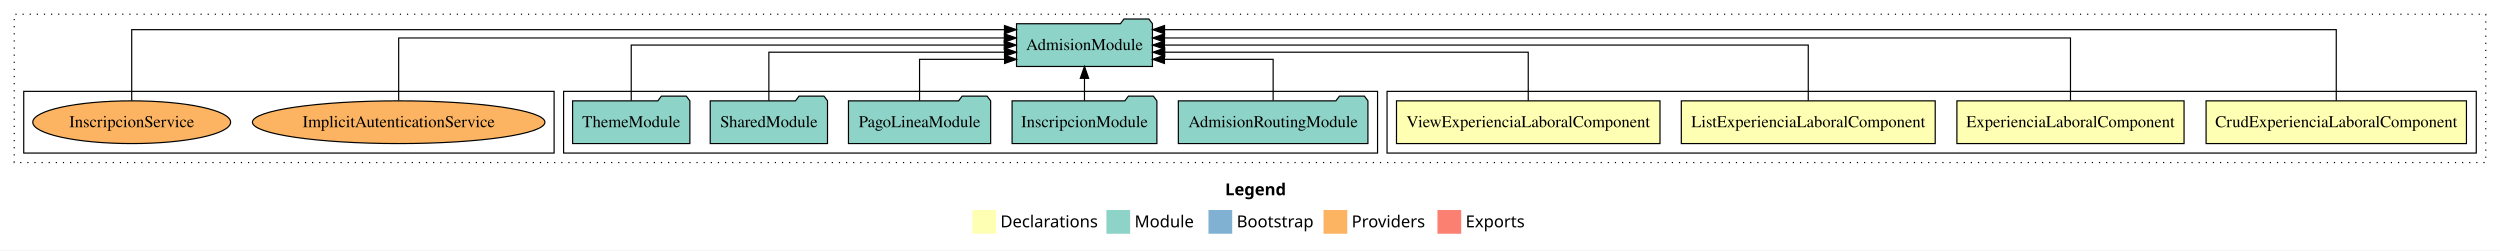
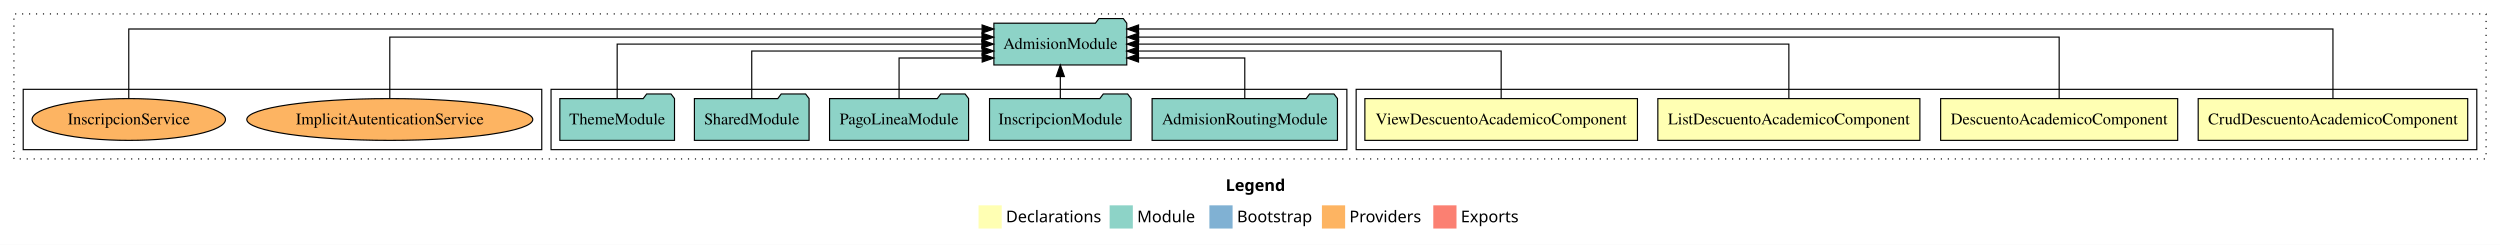
- <svg xmlns="http://www.w3.org/2000/svg" width="2107pt" height="211pt" viewBox="0.00 0.00 2107.00 211.00">
+ <svg xmlns="http://www.w3.org/2000/svg" width="2155pt" height="211pt" viewBox="0.00 0.00 2155.00 211.00">
  <g id="graph0" class="graph" transform="scale(1 1) rotate(0) translate(4 207)">
-     <polygon fill="#ffffff" stroke="transparent" points="-4,4 -4,-207 2103,-207 2103,4 -4,4" />
-     <text text-anchor="start" x="1028.509" y="-42.4" font-family="sans-serif" font-weight="bold" font-size="14.00" fill="#000000">Legend</text>
-     <polygon fill="#ffffb3" stroke="transparent" points="815.5,-10 815.5,-30 835.5,-30 835.5,-10 815.5,-10" />
-     <text text-anchor="start" x="839.129" y="-15.4" font-family="sans-serif" font-size="14.00" fill="#000000">  Declarations</text>
-     <polygon fill="#8dd3c7" stroke="transparent" points="928.5,-10 928.5,-30 948.5,-30 948.5,-10 928.5,-10" />
-     <text text-anchor="start" x="952.225" y="-15.4" font-family="sans-serif" font-size="14.00" fill="#000000">  Module</text>
-     <polygon fill="#80b1d3" stroke="transparent" points="1014.5,-10 1014.5,-30 1034.5,-30 1034.5,-10 1014.5,-10" />
-     <text text-anchor="start" x="1038.281" y="-15.4" font-family="sans-serif" font-size="14.00" fill="#000000">  Bootstrap</text>
-     <polygon fill="#fdb462" stroke="transparent" points="1111.5,-10 1111.5,-30 1131.5,-30 1131.5,-10 1111.5,-10" />
-     <text text-anchor="start" x="1135.173" y="-15.4" font-family="sans-serif" font-size="14.00" fill="#000000">  Providers</text>
-     <polygon fill="#fb8072" stroke="transparent" points="1207.5,-10 1207.5,-30 1227.5,-30 1227.5,-10 1207.5,-10" />
-     <text text-anchor="start" x="1231.226" y="-15.4" font-family="sans-serif" font-size="14.00" fill="#000000">  Exports</text>
+     <polygon fill="#ffffff" stroke="transparent" points="-4,4 -4,-207 2151,-207 2151,4 -4,4" />
+     <text text-anchor="start" x="1052.509" y="-42.4" font-family="sans-serif" font-weight="bold" font-size="14.00" fill="#000000">Legend</text>
+     <polygon fill="#ffffb3" stroke="transparent" points="839.5,-10 839.5,-30 859.5,-30 859.5,-10 839.5,-10" />
+     <text text-anchor="start" x="863.129" y="-15.4" font-family="sans-serif" font-size="14.00" fill="#000000">  Declarations</text>
+     <polygon fill="#8dd3c7" stroke="transparent" points="952.5,-10 952.5,-30 972.5,-30 972.5,-10 952.5,-10" />
+     <text text-anchor="start" x="976.225" y="-15.4" font-family="sans-serif" font-size="14.00" fill="#000000">  Module</text>
+     <polygon fill="#80b1d3" stroke="transparent" points="1038.5,-10 1038.5,-30 1058.5,-30 1058.5,-10 1038.5,-10" />
+     <text text-anchor="start" x="1062.281" y="-15.4" font-family="sans-serif" font-size="14.00" fill="#000000">  Bootstrap</text>
+     <polygon fill="#fdb462" stroke="transparent" points="1135.5,-10 1135.5,-30 1155.5,-30 1155.5,-10 1135.5,-10" />
+     <text text-anchor="start" x="1159.173" y="-15.4" font-family="sans-serif" font-size="14.00" fill="#000000">  Providers</text>
+     <polygon fill="#fb8072" stroke="transparent" points="1231.5,-10 1231.5,-30 1251.5,-30 1251.5,-10 1231.5,-10" />
+     <text text-anchor="start" x="1255.226" y="-15.4" font-family="sans-serif" font-size="14.00" fill="#000000">  Exports</text>
    <g id="clust1" class="cluster">
-       <polygon fill="none" stroke="#000000" stroke-dasharray="1,5" points="8,-70 8,-195 2091,-195 2091,-70 8,-70" />
+       <polygon fill="none" stroke="#000000" stroke-dasharray="1,5" points="8,-70 8,-195 2139,-195 2139,-70 8,-70" />
    </g>
    <g id="clust2" class="cluster">
-       <polygon fill="none" stroke="#000000" points="1165,-78 1165,-130 2083,-130 2083,-78 1165,-78" />
+       <polygon fill="none" stroke="#000000" points="1165,-78 1165,-130 2131,-130 2131,-78 1165,-78" />
    </g>
    <g id="clust7" class="cluster">
      <polygon fill="none" stroke="#000000" points="471,-78 471,-130 1157,-130 1157,-78 471,-78" />
    </g>
    <g id="clust10" class="cluster">
      <polygon fill="none" stroke="#000000" points="16,-78 16,-130 463,-130 463,-78 16,-78" />
    </g>
    <g id="node1" class="node">
-       <polygon fill="#ffffb3" stroke="#000000" points="2074.716,-122 1855.284,-122 1855.284,-86 2074.716,-86 2074.716,-122" />
-       <text text-anchor="middle" x="1965" y="-99.8" font-family="Times,serif" font-size="14.00" fill="#000000">CrudExperienciaLaboralComponent</text>
+       <polygon fill="#ffffb3" stroke="#000000" points="2123.162,-122 1890.839,-122 1890.839,-86 2123.162,-86 2123.162,-122" />
+       <text text-anchor="middle" x="2007" y="-99.8" font-family="Times,serif" font-size="14.00" fill="#000000">CrudDescuentoAcademicoComponent</text>
    </g>
    <g id="node5" class="node">
      <polygon fill="#8dd3c7" stroke="#000000" points="967.273,-187 964.273,-191 943.273,-191 940.273,-187 852.727,-187 852.727,-151 967.273,-151 967.273,-187" />
      <text text-anchor="middle" x="910" y="-164.8" font-family="Times,serif" font-size="14.00" fill="#000000">AdmisionModule</text>
    </g>
    <g id="edge1" class="edge">
-       <path fill="none" stroke="#000000" d="M1965,-122.091C1965,-145.133 1965,-182 1965,-182 1965,-182 977.471,-182 977.471,-182" />
-       <polygon fill="#000000" stroke="#000000" points="977.471,-178.5 967.471,-182 977.471,-185.5 977.471,-178.5" />
+       <path fill="none" stroke="#000000" d="M2007,-122.091C2007,-145.133 2007,-182 2007,-182 2007,-182 977.435,-182 977.435,-182" />
+       <polygon fill="#000000" stroke="#000000" points="977.435,-178.5 967.435,-182 977.435,-185.5 977.435,-178.5" />
    </g>
    <g id="node2" class="node">
-       <polygon fill="#ffffb3" stroke="#000000" points="1836.718,-122 1645.282,-122 1645.282,-86 1836.718,-86 1836.718,-122" />
-       <text text-anchor="middle" x="1741" y="-99.8" font-family="Times,serif" font-size="14.00" fill="#000000">ExperienciaLaboralComponent</text>
+       <polygon fill="#ffffb3" stroke="#000000" points="1873.164,-122 1668.836,-122 1668.836,-86 1873.164,-86 1873.164,-122" />
+       <text text-anchor="middle" x="1771" y="-99.8" font-family="Times,serif" font-size="14.00" fill="#000000">DescuentoAcademicoComponent</text>
    </g>
    <g id="edge2" class="edge">
-       <path fill="none" stroke="#000000" d="M1741,-122.284C1741,-143.321 1741,-175 1741,-175 1741,-175 977.446,-175 977.446,-175" />
-       <polygon fill="#000000" stroke="#000000" points="977.446,-171.5 967.446,-175 977.446,-178.5 977.446,-171.5" />
+       <path fill="none" stroke="#000000" d="M1771,-122.284C1771,-143.321 1771,-175 1771,-175 1771,-175 977.494,-175 977.494,-175" />
+       <polygon fill="#000000" stroke="#000000" points="977.494,-171.5 967.494,-175 977.494,-178.5 977.494,-171.5" />
    </g>
    <g id="node3" class="node">
-       <polygon fill="#ffffb3" stroke="#000000" points="1626.997,-122 1413.003,-122 1413.003,-86 1626.997,-86 1626.997,-122" />
-       <text text-anchor="middle" x="1520" y="-99.8" font-family="Times,serif" font-size="14.00" fill="#000000">ListExperienciaLaboralComponent</text>
+       <polygon fill="#ffffb3" stroke="#000000" points="1650.943,-122 1425.057,-122 1425.057,-86 1650.943,-86 1650.943,-122" />
+       <text text-anchor="middle" x="1538" y="-99.8" font-family="Times,serif" font-size="14.00" fill="#000000">ListDescuentoAcademicoComponent</text>
    </g>
    <g id="edge3" class="edge">
-       <path fill="none" stroke="#000000" d="M1520,-122.106C1520,-141.339 1520,-169 1520,-169 1520,-169 977.387,-169 977.387,-169" />
-       <polygon fill="#000000" stroke="#000000" points="977.387,-165.5 967.387,-169 977.387,-172.5 977.387,-165.5" />
+       <path fill="none" stroke="#000000" d="M1538,-122.106C1538,-141.339 1538,-169 1538,-169 1538,-169 977.396,-169 977.396,-169" />
+       <polygon fill="#000000" stroke="#000000" points="977.396,-165.5 967.396,-169 977.396,-172.5 977.396,-165.5" />
    </g>
    <g id="node4" class="node">
-       <polygon fill="#ffffb3" stroke="#000000" points="1395.037,-122 1172.963,-122 1172.963,-86 1395.037,-86 1395.037,-122" />
-       <text text-anchor="middle" x="1284" y="-99.8" font-family="Times,serif" font-size="14.00" fill="#000000">ViewExperienciaLaboralComponent</text>
+       <polygon fill="#ffffb3" stroke="#000000" points="1407.483,-122 1172.517,-122 1172.517,-86 1407.483,-86 1407.483,-122" />
+       <text text-anchor="middle" x="1290" y="-99.8" font-family="Times,serif" font-size="14.00" fill="#000000">ViewDescuentoAcademicoComponent</text>
    </g>
    <g id="edge4" class="edge">
-       <path fill="none" stroke="#000000" d="M1284,-122.022C1284,-139.373 1284,-163 1284,-163 1284,-163 977.618,-163 977.618,-163" />
-       <polygon fill="#000000" stroke="#000000" points="977.618,-159.5 967.618,-163 977.618,-166.5 977.618,-159.5" />
+       <path fill="none" stroke="#000000" d="M1290,-122.022C1290,-139.373 1290,-163 1290,-163 1290,-163 977.301,-163 977.301,-163" />
+       <polygon fill="#000000" stroke="#000000" points="977.301,-159.5 967.301,-163 977.301,-166.5 977.301,-159.5" />
    </g>
    <g id="node6" class="node">
      <polygon fill="#8dd3c7" stroke="#000000" points="1148.891,-122 1145.891,-126 1124.891,-126 1121.891,-122 989.109,-122 989.109,-86 1148.891,-86 1148.891,-122" />
      <text text-anchor="middle" x="1069" y="-99.8" font-family="Times,serif" font-size="14.00" fill="#000000">AdmisionRoutingModule</text>
    </g>
    <g id="edge5" class="edge">
      <path fill="none" stroke="#000000" d="M1069,-122.24C1069,-137.571 1069,-157 1069,-157 1069,-157 977.403,-157 977.403,-157" />
      <polygon fill="#000000" stroke="#000000" points="977.403,-153.5 967.403,-157 977.403,-160.5 977.403,-153.5" />
    </g>
    <g id="node7" class="node">
      <polygon fill="#8dd3c7" stroke="#000000" points="971.027,-122 968.027,-126 947.027,-126 944.027,-122 848.973,-122 848.973,-86 971.027,-86 971.027,-122" />
      <text text-anchor="middle" x="910" y="-99.8" font-family="Times,serif" font-size="14.00" fill="#000000">InscripcionModule</text>
    </g>
    <g id="edge6" class="edge">
      <path fill="none" stroke="#000000" d="M910,-122.106C910,-122.106 910,-140.991 910,-140.991" />
      <polygon fill="#000000" stroke="#000000" points="906.5,-140.991 910,-150.991 913.5,-140.991 906.5,-140.991" />
    </g>
    <g id="node8" class="node">
      <polygon fill="#8dd3c7" stroke="#000000" points="830.92,-122 827.92,-126 806.92,-126 803.92,-122 711.08,-122 711.08,-86 830.92,-86 830.92,-122" />
      <text text-anchor="middle" x="771" y="-99.8" font-family="Times,serif" font-size="14.00" fill="#000000">PagoLineaModule</text>
    </g>
    <g id="edge7" class="edge">
      <path fill="none" stroke="#000000" d="M771,-122.24C771,-137.571 771,-157 771,-157 771,-157 842.661,-157 842.661,-157" />
      <polygon fill="#000000" stroke="#000000" points="842.661,-160.5 852.661,-157 842.661,-153.5 842.661,-160.5" />
    </g>
    <g id="node9" class="node">
      <polygon fill="#8dd3c7" stroke="#000000" points="693.423,-122 690.423,-126 669.423,-126 666.423,-122 594.577,-122 594.577,-86 693.423,-86 693.423,-122" />
      <text text-anchor="middle" x="644" y="-99.8" font-family="Times,serif" font-size="14.00" fill="#000000">SharedModule</text>
    </g>
    <g id="edge8" class="edge">
      <path fill="none" stroke="#000000" d="M644,-122.022C644,-139.373 644,-163 644,-163 644,-163 842.609,-163 842.609,-163" />
      <polygon fill="#000000" stroke="#000000" points="842.61,-166.5 852.609,-163 842.609,-159.5 842.61,-166.5" />
    </g>
    <g id="node10" class="node">
      <polygon fill="#8dd3c7" stroke="#000000" points="577.423,-122 574.423,-126 553.423,-126 550.423,-122 478.577,-122 478.577,-86 577.423,-86 577.423,-122" />
      <text text-anchor="middle" x="528" y="-99.8" font-family="Times,serif" font-size="14.00" fill="#000000">ThemeModule</text>
    </g>
    <g id="edge9" class="edge">
      <path fill="none" stroke="#000000" d="M528,-122.106C528,-141.339 528,-169 528,-169 528,-169 842.397,-169 842.397,-169" />
      <polygon fill="#000000" stroke="#000000" points="842.397,-172.5 852.397,-169 842.397,-165.5 842.397,-172.5" />
    </g>
    <g id="node11" class="node">
      <ellipse fill="#fdb462" stroke="#000000" cx="332" cy="-104" rx="123.265" ry="18" />
      <text text-anchor="middle" x="332" y="-99.8" font-family="Times,serif" font-size="14.00" fill="#000000">ImplicitAutenticationService</text>
    </g>
    <g id="edge10" class="edge">
      <path fill="none" stroke="#000000" d="M332,-122.284C332,-143.321 332,-175 332,-175 332,-175 842.466,-175 842.466,-175" />
      <polygon fill="#000000" stroke="#000000" points="842.466,-178.5 852.466,-175 842.466,-171.5 842.466,-178.5" />
    </g>
    <g id="node12" class="node">
      <ellipse fill="#fdb462" stroke="#000000" cx="107" cy="-104" rx="83.364" ry="18" />
      <text text-anchor="middle" x="107" y="-99.8" font-family="Times,serif" font-size="14.00" fill="#000000">InscripcionService</text>
    </g>
    <g id="edge11" class="edge">
      <path fill="none" stroke="#000000" d="M107,-122.091C107,-145.133 107,-182 107,-182 107,-182 842.572,-182 842.572,-182" />
      <polygon fill="#000000" stroke="#000000" points="842.572,-185.5 852.572,-182 842.572,-178.5 842.572,-185.5" />
    </g>
  </g>
</svg>
